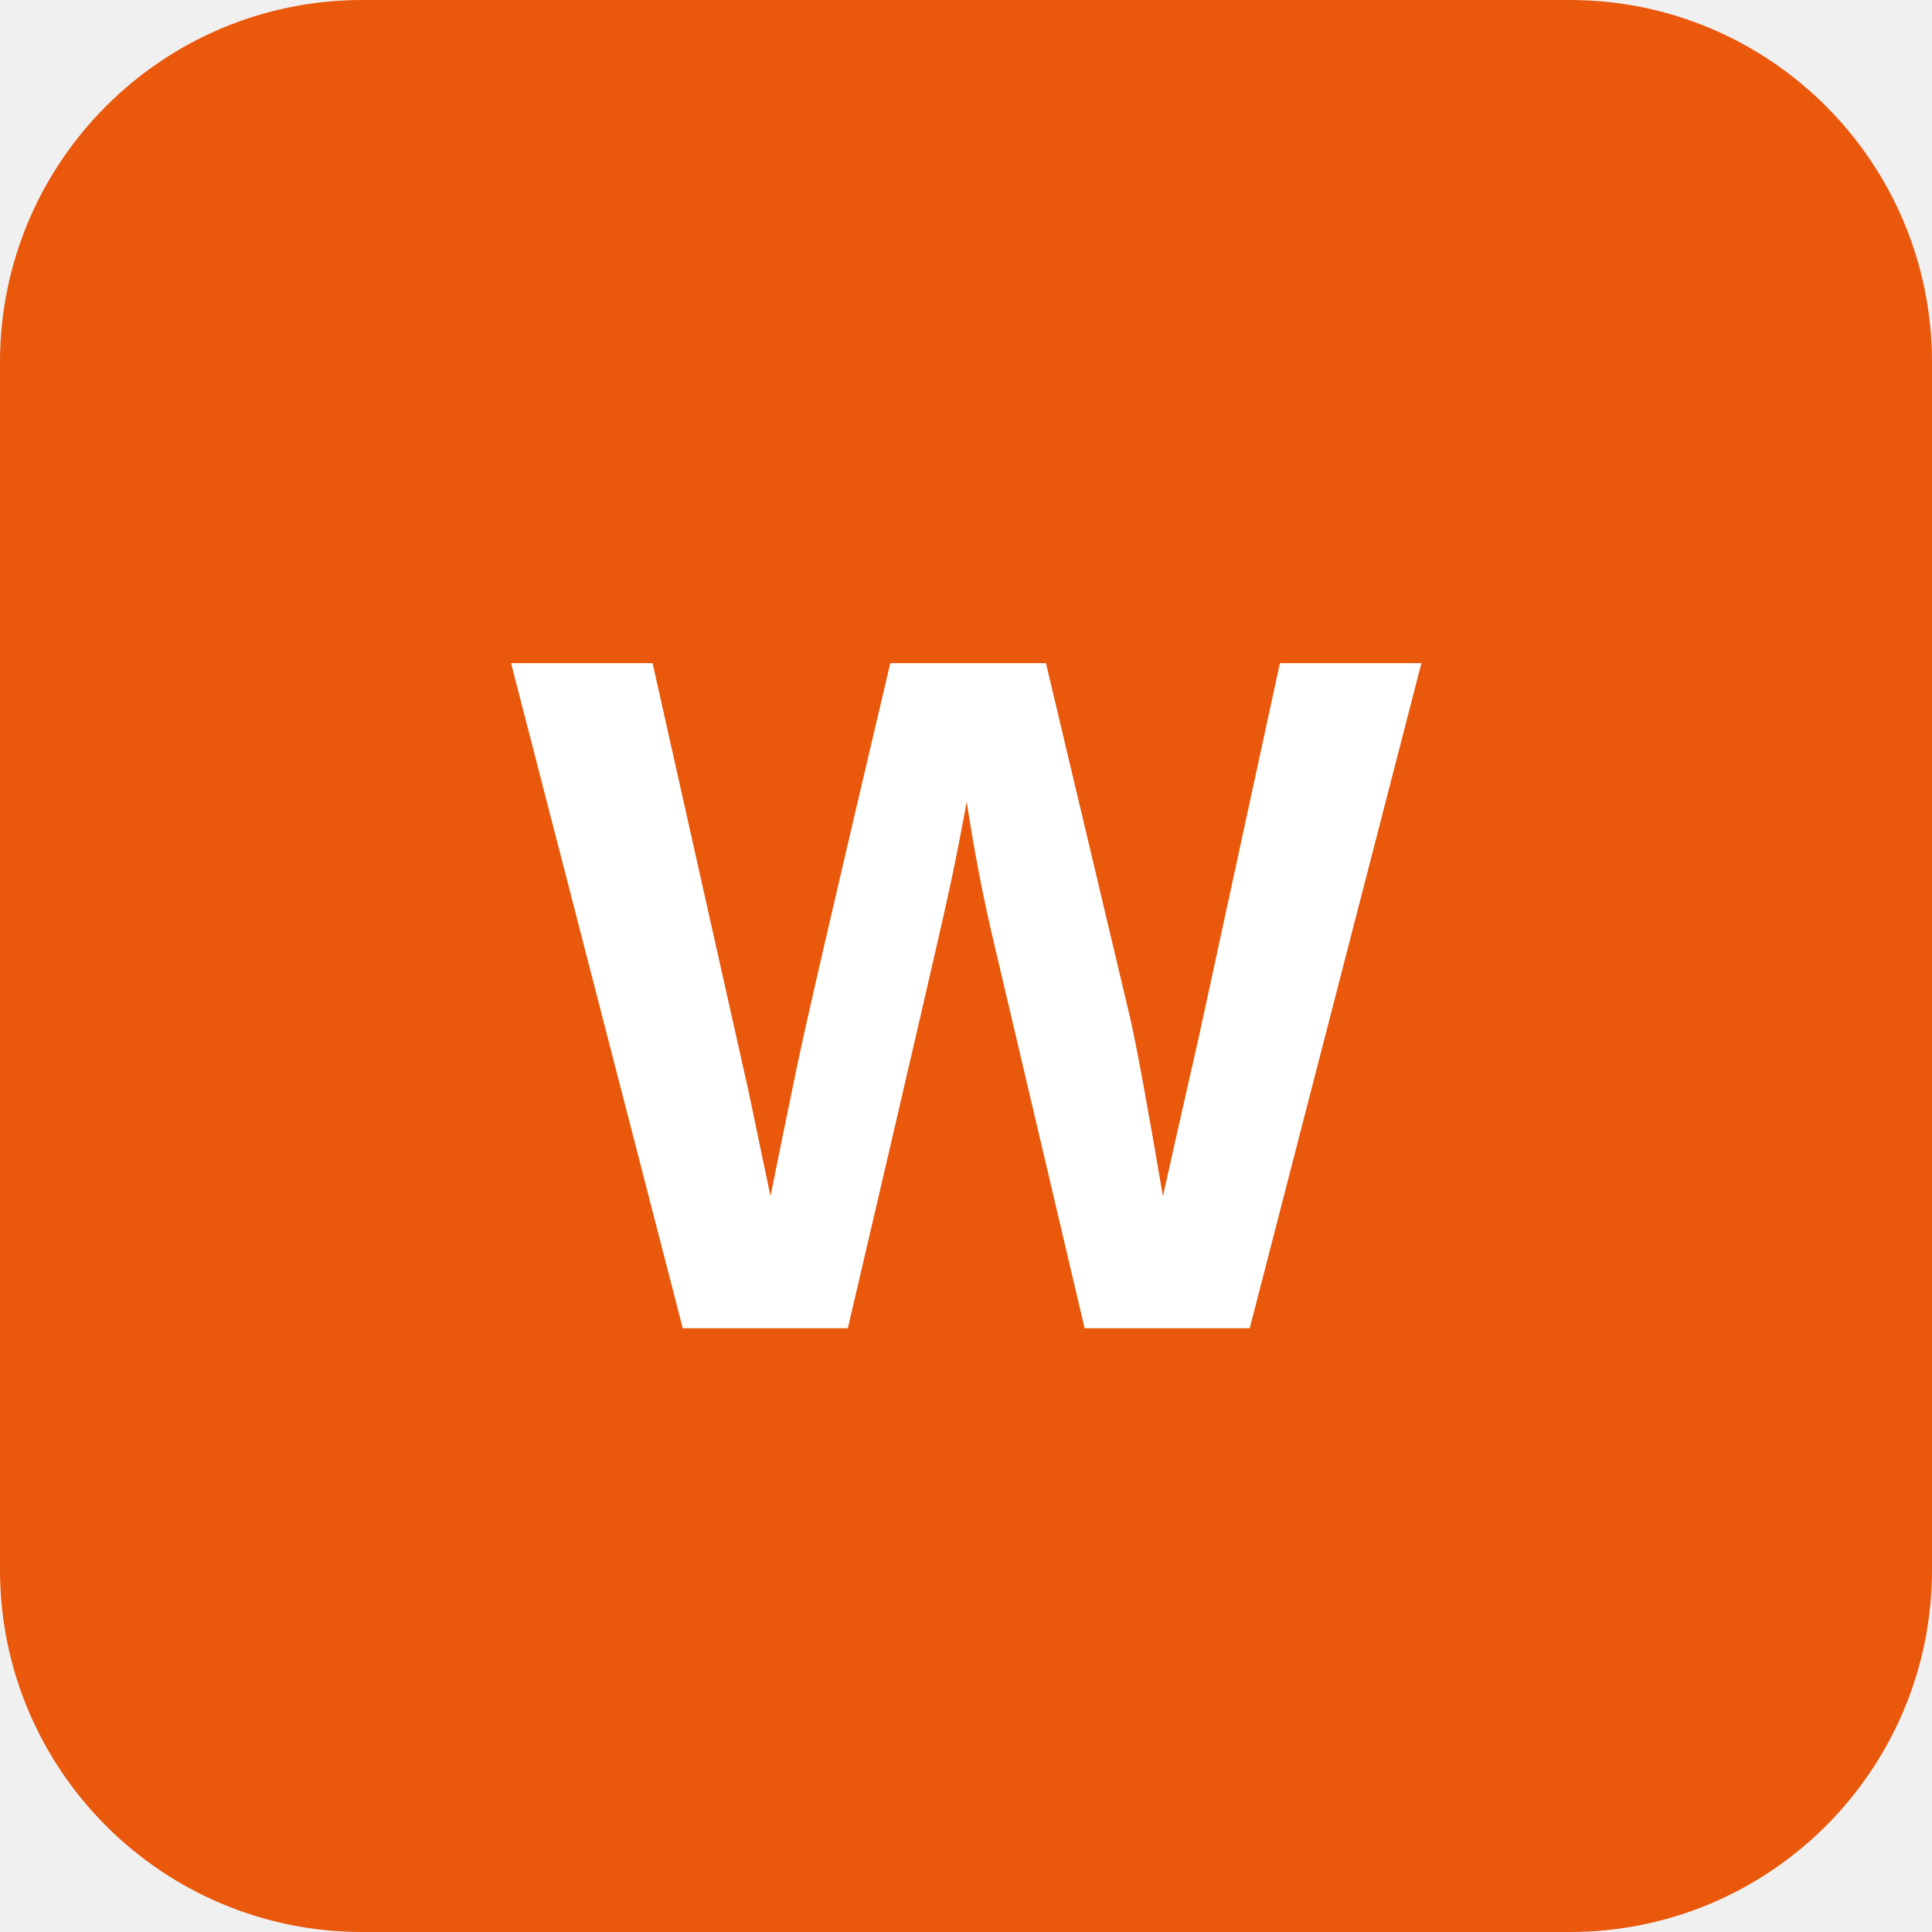
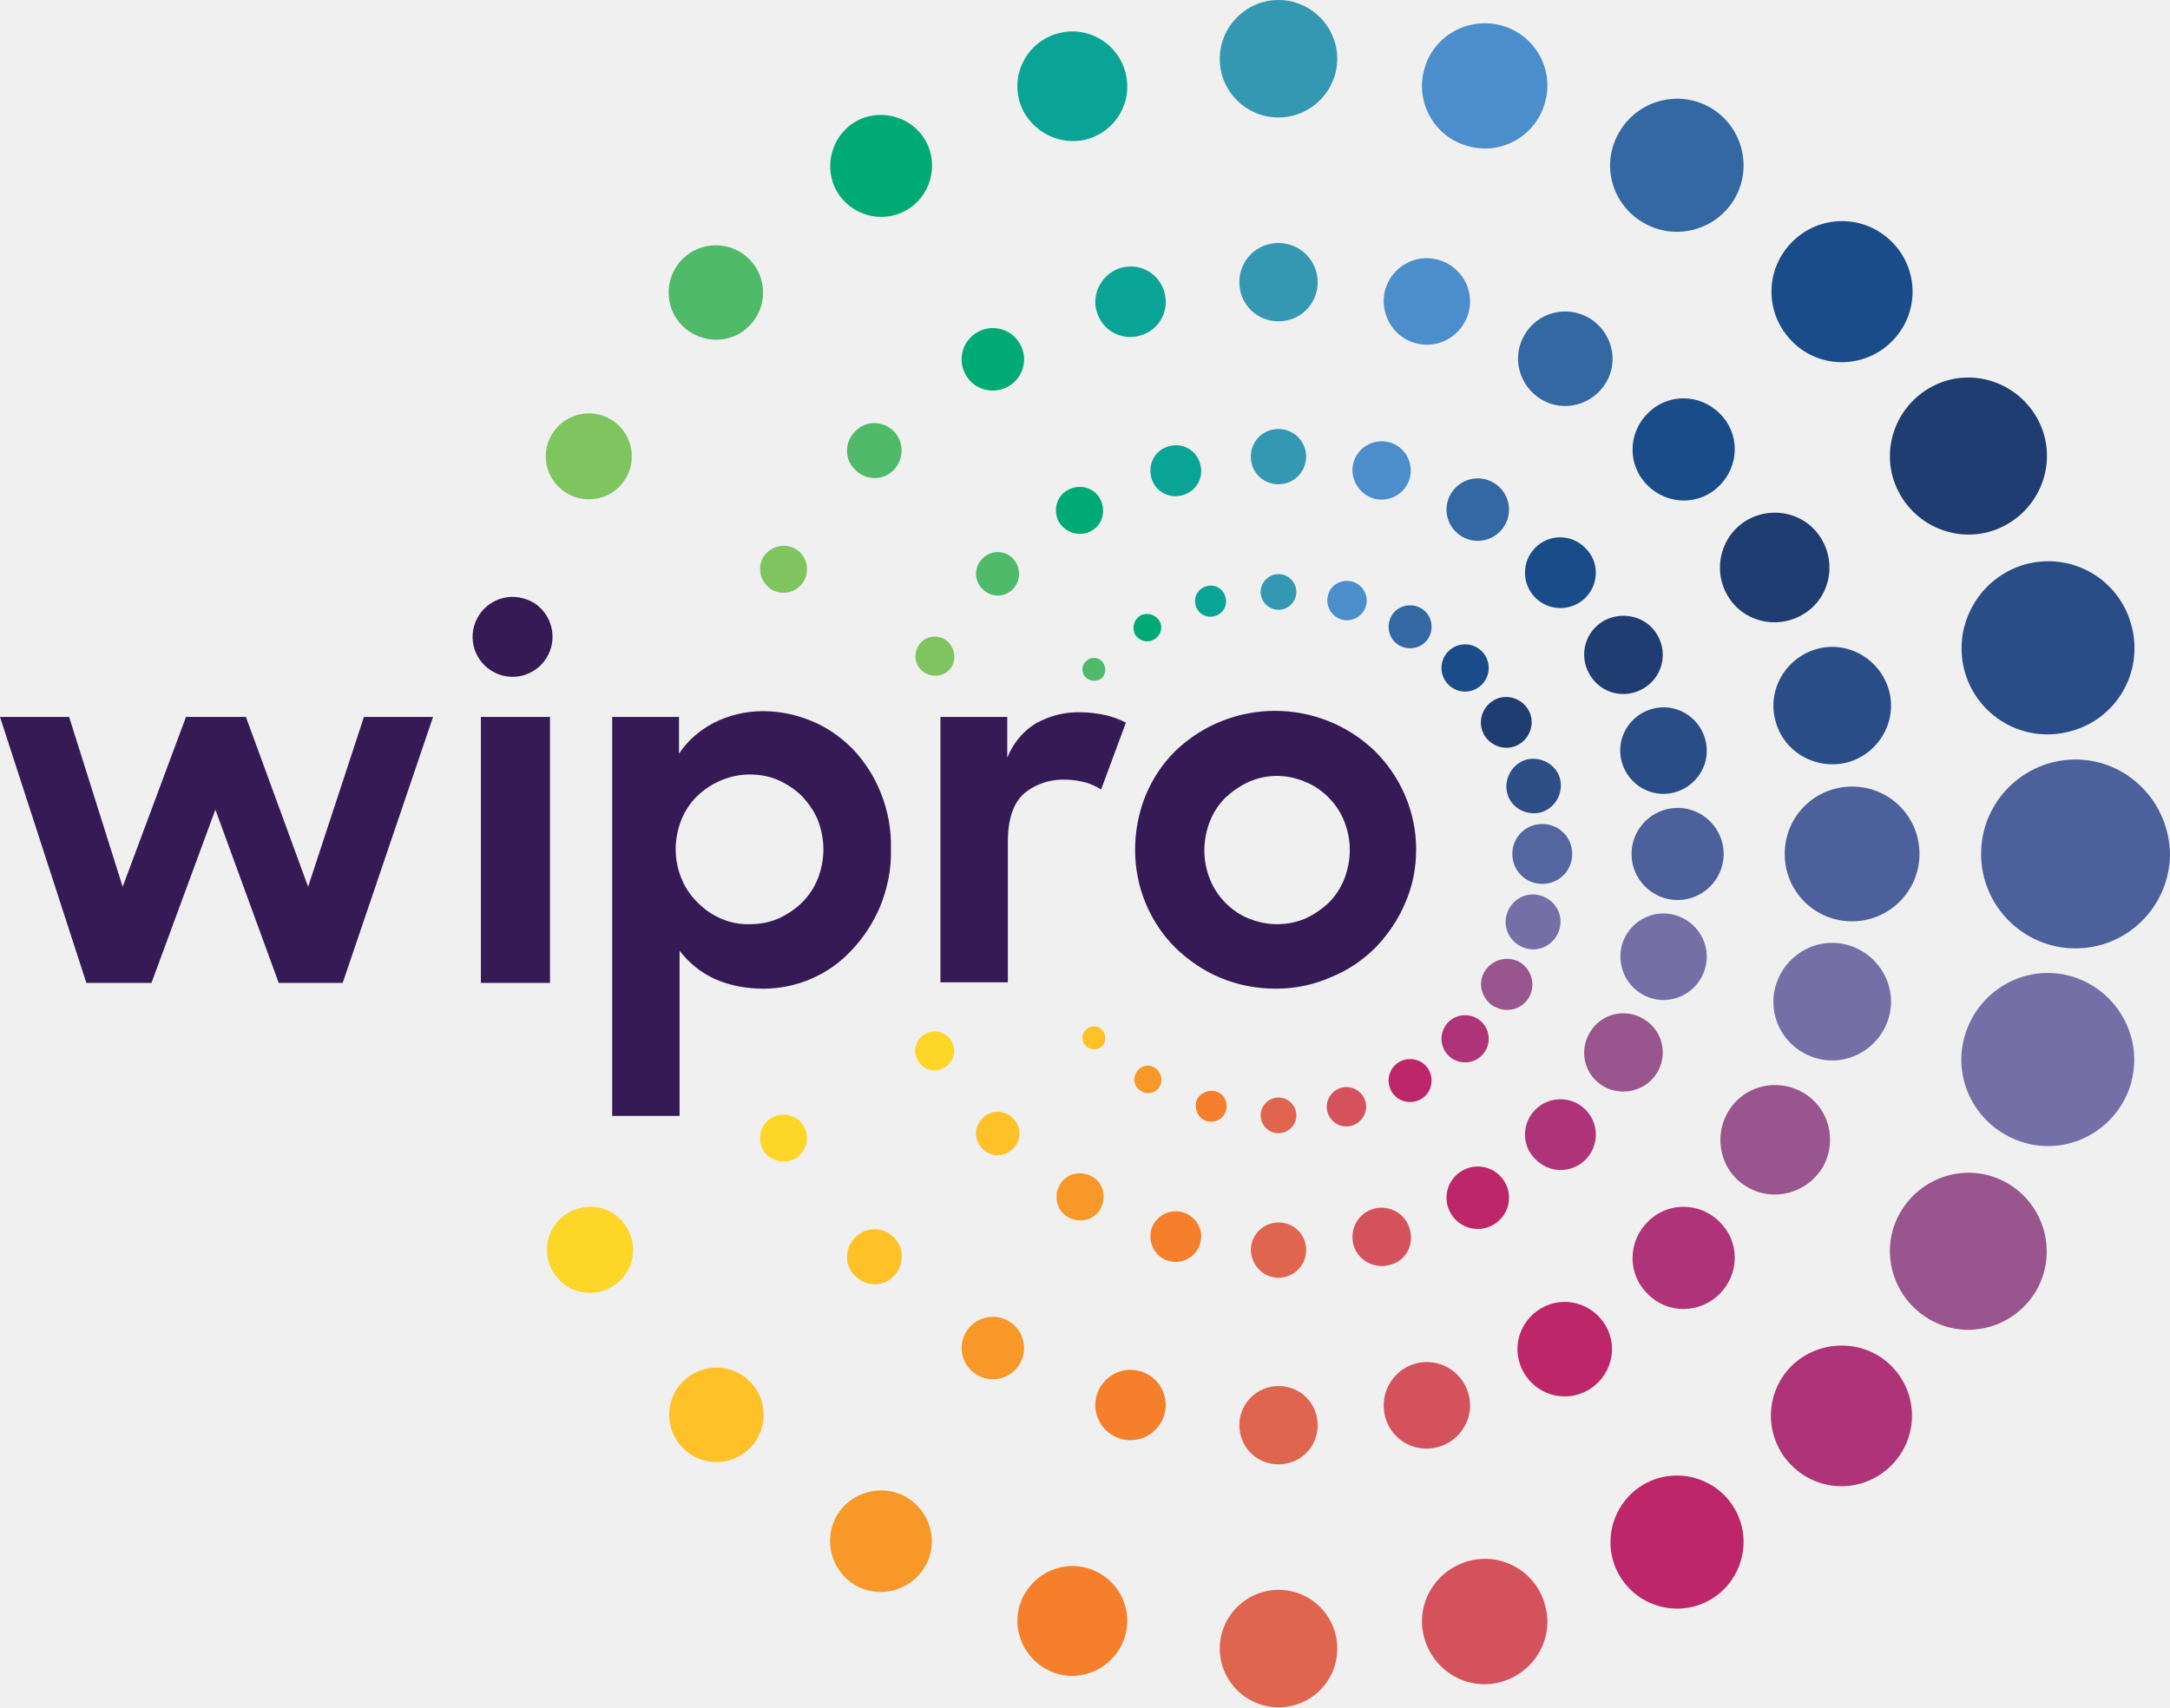
- <svg xmlns="http://www.w3.org/2000/svg" width="32" height="32" viewBox="0 0 32 32" fill="none">
-   <rect width="32" height="32" rx="6" fill="#EA580C" />
-   <text x="16" y="22" font-family="Arial, sans-serif" font-size="16" font-weight="bold" text-anchor="middle" fill="white">W</text>
+ <svg xmlns="http://www.w3.org/2000/svg" id="Layer_1" width="376.8" height="296.5" version="1.1" viewBox="0 0 376.8 296.5" xml:space="preserve">
+   <style id="style997" type="text/css">
+ 	.st0{fill:#2A4C87;}
+ 	.st1{fill:#2E4E88;}
+ 	.st2{fill:#1F3D70;}
+ 	.st3{fill:#194C88;}
+ 	.st4{fill:#3468A3;}
+ 	.st5{fill:#4C8DCB;}
+ 	.st6{fill:#3498B3;}
+ 	.st7{fill:#0AA496;}
+ 	.st8{fill:#00AA75;}
+ 	.st9{fill:#4FBA6A;}
+ 	.st10{fill:#7EC45F;}
+ 	.st11{fill:#4C609B;}
+ 	.st12{fill:#54669F;}
+ 	.st13{fill:#746FA7;}
+ 	.st14{fill:#99558E;}
+ 	.st15{fill:#AF3379;}
+ 	.st16{fill:#BE266A;}
+ 	.st17{fill:#D4525C;}
+ 	.st18{fill:#E0654F;}
+ 	.st19{fill:#F57F2A;}
+ 	.st20{fill:#F89828;}
+ 	.st21{fill:#FEC127;}
+ 	.st22{fill:#FED627;}
+ 	.st23{fill:#351A55;}
+ </style>
+   <path id="path999" class="st0" d="m341.1 116.4c2.1 8 10.3 12.8 18.4 10.6 8-2.1 12.8-10.3 10.6-18.4-2.1-8-10.3-12.8-18.4-10.6-7.9 2.2-12.7 10.4-10.6 18.4z" />
+   <path id="path1001" class="st0" d="m320.8 132.4c5.4-1.5 8.7-7.1 7.2-12.5s-7.1-8.7-12.5-7.2-8.7 7.1-7.2 12.5c1.4 5.4 7 8.6 12.5 7.2z" />
+   <path id="path1003" class="st0" d="m290.8 137.6c4-1.1 6.4-5.2 5.3-9.2s-5.2-6.4-9.2-5.3-6.4 5.2-5.3 9.2 5.2 6.4 9.2 5.3z" />
+   <path id="path1005" class="st1" d="m267.5 141.1c2.5-0.7 4-3.3 3.4-5.8s-3.3-4-5.8-3.4c-2.5 0.7-4 3.3-3.4 5.8s3.2 4 5.8 3.4z" />
+   <path id="path1007" class="st2" d="m330 86c3.8 6.5 12.1 8.8 18.6 5s8.8-12.1 5-18.6-12.1-8.8-18.6-5-8.8 12.1-5 18.6z" />
+   <path id="path1009" class="st2" d="m299.9 103.3c2.6 4.6 8.4 6.1 13 3.5s6.1-8.4 3.5-13-8.4-6.1-13-3.5c-4.5 2.6-6.1 8.4-3.5 13z" />
+   <path id="path1011" class="st2" d="m278.5 107.8c-3.3 1.9-4.4 6-2.5 9.3s6 4.4 9.3 2.5 4.4-6 2.5-9.3c-1.8-3.2-6-4.3-9.3-2.5z" />
+   <path id="path1013" class="st2" d="m259.4 121.6c-2.1 1.2-2.9 3.9-1.7 6s3.9 2.9 6 1.7 2.9-3.9 1.7-6-3.9-2.9-6-1.7z" />
+   <path id="path1015" class="st3" d="m328.5 59.3c4.8-4.8 4.8-12.5 0-17.3s-12.5-4.8-17.3 0-4.8 12.5 0 17.3c4.7 4.8 12.5 4.8 17.3 0z" />
+   <path id="path1017" class="st3" d="m298.6 71.8c-3.5-3.5-9.1-3.5-12.5 0-3.5 3.5-3.5 9.1 0 12.5 3.5 3.5 9.1 3.5 12.5 0 3.5-3.5 3.5-9.1 0-12.5z" />
+   <path id="path1019" class="st3" d="m266.6 95.1c-2.4 2.4-2.4 6.3 0 8.7s6.3 2.4 8.7 0 2.4-6.3 0-8.6c-2.4-2.5-6.3-2.5-8.7-0.1z" />
+   <path id="path1021" class="st3" d="m251.5 118.9c1.6 1.6 4.2 1.6 5.8 0s1.6-4.2 0-5.8-4.2-1.6-5.8 0-1.6 4.2 0 5.8z" />
+   <path id="path1023" class="st4" d="m285.4 38.7c5.5 3.2 12.6 1.3 15.8-4.2s1.3-12.6-4.2-15.8-12.6-1.3-15.8 4.2c-3.3 5.5-1.4 12.6 4.2 15.8-0.1 0 0 0 0 0z" />
+   <path id="path1025" class="st4" d="m264.7 58.2c-2.3 3.9-0.9 8.9 3 11.2s8.9 0.9 11.2-3 0.9-8.9-3-11.2c-4-2.3-9-0.9-11.2 3z" />
+   <path id="path1027" class="st4" d="m259.3 83.8c-2.6-1.5-5.9-0.6-7.4 2s-0.6 5.9 2 7.4 5.9 0.6 7.4-2 0.6-5.9-2-7.4z" />
+   <path id="path1029" class="st4" d="m246.7 105.6c-1.8-1-4.1-0.4-5.1 1.4s-0.4 4.1 1.4 5.1 4.1 0.4 5.1-1.4 0.4-4.1-1.4-5.1z" />
+   <path id="path1031" class="st5" d="m255 25.4c5.8 1.6 11.8-1.9 13.3-7.7 1.6-5.8-1.9-11.8-7.7-13.3s-11.8 1.9-13.3 7.7c-1.6 5.8 1.9 11.8 7.7 13.3z" />
+   <path id="path1033" class="st5" d="m245.8 59.6c4 1.1 8.1-1.3 9.2-5.3s-1.3-8.1-5.3-9.2-8.1 1.3-9.2 5.3c-1 4 1.3 8.1 5.3 9.2z" />
+   <path id="path1035" class="st5" d="m238.6 86.6c2.7 0.7 5.5-0.9 6.2-3.6s-0.9-5.5-3.6-6.2-5.5 0.9-6.2 3.6c-0.7 2.6 0.9 5.4 3.6 6.2z" />
+   <path id="path1037" class="st5" d="m230.6 103.4c-0.5 1.8 0.6 3.7 2.4 4.2s3.7-0.6 4.2-2.4-0.6-3.7-2.4-4.2c-1.9-0.5-3.8 0.6-4.2 2.4z" />
+   <path id="path1039" class="st6" d="m222 20.4c5.6 0 10.2-4.6 10.2-10.2s-4.6-10.2-10.2-10.2-10.2 4.6-10.2 10.2c0 5.7 4.6 10.2 10.2 10.2z" />
+   <path id="path1041" class="st6" d="m222 42.2c-3.8 0-6.8 3-6.8 6.8s3 6.8 6.8 6.8 6.8-3 6.8-6.8c0-3.7-3-6.8-6.8-6.8z" />
+   <path id="path1043" class="st6" d="m226.8 79.3c0-2.6-2.1-4.8-4.8-4.8s-4.8 2.1-4.8 4.8 2.1 4.8 4.8 4.8 4.8-2.2 4.8-4.8z" />
+   <path id="path1045" class="st6" d="m222 99.7c-1.7 0-3.1 1.4-3.1 3.1s1.4 3.1 3.1 3.1 3.1-1.4 3.1-3.1-1.4-3.1-3.1-3.1z" />
+   <path id="path1047" class="st7" d="m188.7 24.2c5.1-1.4 8.1-6.6 6.7-11.7s-6.6-8.1-11.7-6.7-8.1 6.6-6.7 11.7c1.4 5 6.7 8 11.7 6.7z" />
+   <path id="path1049" class="st7" d="m190.4 54c0.9 3.3 4.2 5.2 7.5 4.3s5.2-4.2 4.3-7.5-4.2-5.2-7.5-4.3c-3.2 0.9-5.2 4.3-4.3 7.5z" />
+   <path id="path1051" class="st7" d="m199.9 82.9c0.6 2.4 3.1 3.8 5.4 3.1 2.4-0.6 3.8-3.1 3.1-5.4-0.6-2.4-3.1-3.8-5.4-3.1-2.4 0.6-3.7 3-3.1 5.4v0z" />
+   <path id="path1053" class="st7" d="m207.6 105.1c0.4 1.5 1.9 2.3 3.3 1.9 1.5-0.4 2.3-1.9 1.9-3.3-0.4-1.5-1.9-2.3-3.3-1.9s-2.3 1.8-1.9 3.3z" />
+   <path id="path1055" class="st8" d="m157.4 36.5c4.2-2.4 5.7-7.9 3.3-12.1s-7.9-5.7-12.1-3.3-5.7 7.9-3.3 12.1c2.5 4.3 7.9 5.7 12.1 3.3z" />
+   <path id="path1057" class="st8" d="m175.1 67.1c2.6-1.5 3.5-4.8 2-7.4s-4.8-3.5-7.4-2-3.5 4.8-2 7.4c1.4 2.6 4.8 3.5 7.4 2z" />
+   <path id="path1059" class="st8" d="m189.5 92.2c2-1.1 2.6-3.6 1.5-5.6s-3.6-2.6-5.6-1.5-2.6 3.6-1.5 5.6c1.2 1.9 3.7 2.6 5.6 1.5z" />
+   <path id="path1061" class="st8" d="m201.3 107.8c-0.7-1.1-2.1-1.5-3.3-0.9-1.1 0.7-1.5 2.1-0.9 3.3 0.7 1.1 2.1 1.5 3.2 0.9 1.3-0.7 1.7-2.2 1-3.3z" />
+   <path id="path1063" class="st9" d="m130.1 56.6c3.2-3.2 3.2-8.4 0-11.6s-8.4-3.2-11.6 0-3.2 8.4 0 11.6c3.3 3.2 8.5 3.2 11.6 0z" />
+   <path id="path1065" class="st9" d="m155.2 74.9c-1.9-1.9-4.9-1.9-6.7 0-1.9 1.9-1.9 4.9 0 6.7 1.9 1.9 4.9 1.9 6.7 0s1.8-4.9 0-6.7z" />
+   <path id="path1067" class="st9" d="m175.9 97c-1.5-1.5-3.8-1.5-5.3 0s-1.5 3.8 0 5.3 3.8 1.5 5.3 0c1.4-1.5 1.4-3.8 0-5.3z" />
+   <path id="path1069" class="st9" d="m191.3 114.8c-0.8-0.8-2.1-0.7-2.8 0.1-0.8 0.8-0.7 2.1 0.1 2.8s2 0.7 2.8 0c0.7-0.8 0.7-2.1-0.1-2.9z" />
+   <path id="path1071" class="st10" d="m98.5 85.7c3.6 2.1 8.2 0.8 10.2-2.7 2.1-3.6 0.8-8.2-2.7-10.2-3.6-2.1-8.2-0.8-10.2 2.7-2.1 3.5-0.9 8.1 2.7 10.2z" />
+   <path id="path1073" class="st10" d="m138.1 95.3c-2-1.1-4.4-0.4-5.6 1.5-1.1 2-0.4 4.4 1.5 5.6 2 1.1 4.4 0.5 5.6-1.5 1.1-2 0.4-4.5-1.5-5.6z" />
+   <path id="path1075" class="st10" d="m164 111c-1.6-0.9-3.7-0.4-4.6 1.3-0.9 1.6-0.4 3.7 1.3 4.6 1.6 0.9 3.7 0.4 4.6-1.2s0.3-3.7-1.3-4.7z" />
+   <path id="path1077" class="st11" d="m360.4 131.9c-9 0-16.4 7.3-16.4 16.4 0 9 7.3 16.4 16.4 16.4 9 0 16.3-7.3 16.4-16.3-0.1-9.1-7.4-16.5-16.4-16.5z" />
+   <path id="path1079" class="st11" d="m333.3 148.3c0-6.5-5.2-11.7-11.7-11.7s-11.7 5.2-11.7 11.7 5.2 11.7 11.7 11.7c6.4 0 11.7-5.2 11.7-11.7z" />
+   <path id="path1081" class="st11" d="m291.3 140.3c-4.4 0-8 3.6-8 8s3.6 8 8 8 8-3.6 8-8-3.6-8-8-8z" />
+   <path id="path1083" class="st12" d="m273 148.3c0-2.9-2.3-5.2-5.2-5.2s-5.2 2.3-5.2 5.2 2.3 5.2 5.2 5.2 5.2-2.3 5.2-5.2z" />
+   <path id="path1085" class="st13" d="m359.5 169.5c-8-2.2-16.2 2.6-18.4 10.6s2.6 16.2 10.6 18.4 16.2-2.6 18.4-10.6v-0.1c2.1-7.9-2.7-16.1-10.6-18.3z" />
+   <path id="path1087" class="st13" d="m315.5 183.8c5.4 1.5 11-1.8 12.5-7.2s-1.8-11-7.2-12.5-11 1.8-12.5 7.2 1.7 11 7.2 12.5z" />
+   <path id="path1089" class="st13" d="m286.9 173.4c4 1.1 8.1-1.3 9.2-5.3s-1.3-8.1-5.3-9.2-8.1 1.3-9.2 5.3c-1 4 1.3 8.1 5.3 9.2z" />
+   <path id="path1091" class="st13" d="m265 164.7c2.5 0.7 5.1-0.8 5.8-3.4 0.7-2.5-0.8-5.1-3.4-5.8-2.5-0.7-5.1 0.8-5.8 3.4-0.7 2.4 0.8 5.1 3.4 5.8v0z" />
+   <path id="path1093" class="st14" d="m348.6 205.5c-6.5-3.8-14.8-1.5-18.6 5s-1.5 14.8 5 18.6 14.8 1.5 18.6-5c3.7-6.5 1.5-14.8-5-18.6z" />
+   <path id="path1095" class="st14" d="m316.5 202.7c2.6-4.6 1.1-10.4-3.5-13s-10.4-1.1-13 3.5-1.1 10.4 3.5 13c4.5 2.6 10.3 1 13-3.5z" />
+   <path id="path1097" class="st14" d="m287.8 186.2c1.9-3.3 0.8-7.4-2.5-9.3s-7.4-0.8-9.3 2.5-0.8 7.4 2.5 9.3c3.3 1.8 7.4 0.7 9.3-2.5z" />
+   <path id="path1099" class="st14" d="m265.5 173.2c1.2-2.1 0.5-4.8-1.6-6.1-2.1-1.2-4.8-0.5-6.1 1.6s-0.5 4.8 1.6 6.1h0.1c2.1 1.2 4.8 0.5 6-1.6z" />
+   <path id="path1101" class="st15" d="m311.1 237.2c-4.8 4.8-4.8 12.5 0 17.3s12.5 4.8 17.3 0 4.8-12.5 0-17.3c-4.7-4.7-12.5-4.7-17.3 0z" />
+   <path id="path1103" class="st15" d="m298.6 224.7c3.5-3.5 3.5-9.1 0-12.5-3.5-3.5-9.1-3.5-12.5 0-3.5 3.5-3.5 9.1 0 12.5 3.4 3.5 9 3.5 12.5 0z" />
+   <path id="path1105" class="st15" d="m275.3 201.4c2.4-2.4 2.4-6.3 0-8.7s-6.3-2.4-8.7 0-2.4 6.3 0 8.6c2.4 2.5 6.3 2.5 8.7 0.1z" />
+   <path id="path1107" class="st15" d="m251.5 183.3c1.6 1.6 4.2 1.6 5.8 0s1.6-4.2 0-5.8-4.2-1.6-5.8 0-1.6 4.2 0 5.8z" />
+   <path id="path1109" class="st16" d="m285.4 257.8c-5.5 3.2-7.4 10.3-4.2 15.8s10.3 7.4 15.8 4.2 7.4-10.3 4.2-15.8-10.3-7.4-15.8-4.2z" />
+   <path id="path1111" class="st16" d="m278.8 230.2c-2.3-3.9-7.2-5.3-11.2-3-3.9 2.3-5.3 7.2-3 11.2 2.3 3.9 7.2 5.3 11.2 3 3.9-2.3 5.3-7.3 3-11.2z" />
+   <path id="path1113" class="st16" d="m259.3 212.7c2.6-1.5 3.5-4.8 2-7.4s-4.8-3.5-7.4-2-3.5 4.8-2 7.4 4.8 3.5 7.4 2z" />
+   <path id="path1115" class="st16" d="m243 184.4c-1.8 1-2.4 3.3-1.4 5.1s3.3 2.4 5.1 1.4 2.4-3.3 1.4-5.1-3.3-2.4-5.1-1.4z" />
+   <path id="path1117" class="st17" d="m255 271.1c-5.8 1.6-9.3 7.5-7.7 13.3s7.5 9.3 13.3 7.7 9.3-7.5 7.7-13.3c-1.5-5.8-7.5-9.3-13.3-7.7z" />
+   <path id="path1119" class="st17" d="m249.7 251.3c4-1.1 6.4-5.2 5.3-9.2s-5.2-6.4-9.2-5.3-6.3 5.2-5.3 9.2c1.1 4.1 5.2 6.4 9.2 5.3v0z" />
+   <path id="path1121" class="st17" d="m244.8 213.5c-0.7-2.7-3.5-4.3-6.2-3.6s-4.3 3.5-3.6 6.2 3.5 4.3 6.2 3.6c2.8-0.6 4.4-3.4 3.6-6.2v0z" />
+   <path id="path1123" class="st17" d="m237.1 191.3c-0.5-1.8-2.4-2.9-4.2-2.4s-2.9 2.4-2.4 4.2 2.3 2.9 4.2 2.4c1.8-0.5 2.9-2.4 2.4-4.2z" />
+   <path id="path1125" class="st18" d="m222 276.1c-5.6 0-10.2 4.6-10.2 10.2s4.6 10.2 10.2 10.2 10.2-4.5 10.2-10.2c0-5.6-4.5-10.2-10.2-10.2z" />
+   <path id="path1127" class="st18" d="m215.2 247.5c0 3.8 3 6.8 6.8 6.8s6.8-3 6.8-6.8-3-6.8-6.8-6.8c-3.7 0-6.8 3-6.8 6.8z" />
+   <path id="path1129" class="st18" d="m222 221.9c2.6 0 4.8-2.1 4.8-4.8s-2.1-4.8-4.8-4.8c-2.6 0-4.8 2.1-4.8 4.8 0.1 2.7 2.2 4.8 4.8 4.8v0z" />
+   <path id="path1131" class="st18" d="m222 190.6c-1.7 0-3.1 1.4-3.1 3.1s1.4 3.1 3.1 3.1 3.1-1.4 3.1-3.1-1.4-3.1-3.1-3.1z" />
+   <path id="path1133" class="st19" d="m188.7 272.3c-5.1-1.4-10.3 1.7-11.7 6.7-1.4 5.1 1.7 10.3 6.7 11.7 5.1 1.4 10.3-1.7 11.7-6.7 1.4-5.1-1.6-10.3-6.7-11.7z" />
+   <path id="path1135" class="st19" d="m197.9 238.1c-3.3-0.9-6.6 1.1-7.5 4.3-0.9 3.3 1.1 6.6 4.3 7.5 3.3 0.9 6.6-1.1 7.5-4.3s-1-6.6-4.3-7.5z" />
+   <path id="path1137" class="st19" d="m205.3 210.5c-2.4-0.6-4.8 0.8-5.4 3.1-0.6 2.4 0.8 4.8 3.1 5.4 2.4 0.6 4.8-0.8 5.4-3.1 0.7-2.3-0.7-4.7-3.1-5.4z" />
+   <path id="path1139" class="st19" d="m212.9 192.8c0.4-1.5-0.5-3-1.9-3.3s-3 0.5-3.3 1.9 0.5 3 1.9 3.3c1.4 0.4 2.9-0.4 3.3-1.9z" />
+   <path id="path1141" class="st20" d="m157.4 260c-4.2-2.4-9.6-1-12.1 3.2-2.4 4.2-1 9.6 3.2 12.1 4.2 2.4 9.6 1 12.1-3.2s1-9.6-3.2-12.1z" />
+   <path id="path1143" class="st20" d="m175.1 229.4c-2.6-1.5-5.9-0.6-7.4 2s-0.6 5.9 2 7.4 5.9 0.6 7.4-2 0.6-5.9-2-7.4z" />
+   <path id="path1145" class="st20" d="m185.5 211.4c2 1.1 4.5 0.5 5.6-1.5s0.5-4.5-1.5-5.6-4.5-0.5-5.6 1.5-0.5 4.5 1.5 5.6z" />
+   <path id="path1147" class="st20" d="m200.5 185.4c-1.1-0.7-2.6-0.3-3.2 0.9-0.7 1.1-0.3 2.6 0.9 3.2 1.1 0.7 2.6 0.3 3.2-0.9 0.6-1 0.2-2.5-0.9-3.2v0z" />
+   <path id="path1149" class="st21" d="m118.6 239.9c-3.2 3.2-3.2 8.4 0 11.6s8.4 3.2 11.6 0 3.2-8.4 0-11.6-8.4-3.2-11.6 0z" />
+   <path id="path1151" class="st21" d="m148.5 214.9c-1.9 1.9-1.9 4.9 0 6.7 1.9 1.9 4.9 1.9 6.7 0s1.9-4.9 0-6.7c-1.8-1.9-4.9-1.9-6.7 0z" />
+   <path id="path1153" class="st21" d="m170.6 194.2c-1.5 1.5-1.5 3.8 0 5.3s3.8 1.5 5.3 0 1.5-3.8 0-5.3-3.9-1.5-5.3 0z" />
+   <path id="path1155" class="st21" d="m191.3 178.8c-0.8-0.8-2.1-0.7-2.8 0.1-0.8 0.8-0.7 2.1 0.1 2.8s2 0.7 2.8 0c0.7-0.8 0.7-2.1-0.1-2.9z" />
+   <path id="path1157" class="st22" d="m98.7 210.6c-3.6 2.1-4.8 6.6-2.7 10.2s6.6 4.8 10.2 2.7 4.8-6.6 2.7-10.2c-2-3.6-6.6-4.8-10.2-2.7z" />
+   <path id="path1159" class="st22" d="m134 194.1c-1.9 1.1-2.6 3.6-1.5 5.6 1.1 1.9 3.6 2.6 5.6 1.5 1.9-1.1 2.6-3.6 1.5-5.6-1.1-1.9-3.6-2.6-5.6-1.5z" />
+   <path id="path1161" class="st22" d="m160.6 179.6c-1.6 0.9-2.2 3-1.2 4.6 0.9 1.6 3 2.2 4.6 1.2 1.6-0.9 2.2-3 1.2-4.6-0.9-1.6-3-2.2-4.6-1.2z" />
+   <path id="path1163" class="st23" d="m83.5 124.5h12v46.2h-12zm7.3-20.6c-3.7-1-7.5 1.2-8.5 4.9s1.2 7.5 4.9 8.5 7.5-1.2 8.5-4.9-1.2-7.6-4.9-8.5zm41.8 67.8c-2.9 0-5.8-0.5-8.5-1.7-2.4-1.1-4.5-2.8-6.1-4.9v28.7h-11.7v-69.3h11.6v6.4c1.5-2.3 3.6-4.1 6.1-5.4 2.6-1.3 5.5-2 8.5-2 2.9 0 5.7 0.6 8.4 1.7s5.1 2.8 7.1 4.8c2.1 2.2 3.8 4.8 4.9 7.6 1.3 3.2 1.9 6.5 1.8 9.9 0.1 3.4-0.6 6.8-1.9 10-1.2 2.8-2.9 5.4-5 7.6-3.9 4.2-9.5 6.6-15.2 6.6zm-2.4-11.2c1.7 0 3.4-0.3 5-1 1.5-0.7 2.9-1.6 4.1-2.8s2.1-2.6 2.7-4.1c1.3-3.3 1.3-6.9 0-10.2-0.6-1.5-1.6-2.9-2.7-4.1-1.2-1.2-2.6-2.1-4.1-2.8-1.6-0.7-3.3-1-5-1-3.4 0-6.7 1.4-9.2 3.8-1.2 1.2-2.1 2.6-2.7 4.1-1.3 3.3-1.3 6.9 0 10.1 0.6 1.5 1.5 2.9 2.7 4.1 2.5 2.6 5.8 4 9.2 3.9zm33.1-36h11.6v7.1c1-2.5 2.7-4.6 5-6 2.4-1.3 5-2 7.8-1.9 1.5 0 2.9 0.2 4.3 0.5 1.2 0.3 2.4 0.7 3.5 1.3l-4.3 11.6c-0.8-0.5-1.7-0.9-2.6-1.2-1.2-0.3-2.4-0.5-3.6-0.5-2.7-0.1-5.3 0.8-7.3 2.5-1.8 1.7-2.7 4.5-2.7 8.3v24.4h-11.7zm58.3 47.2c-3.3 0-6.6-0.6-9.7-1.9-2.9-1.2-5.5-3-7.8-5.2-4.5-4.5-7-10.6-7-17 0-3.2 0.6-6.4 1.8-9.4 1.2-2.9 2.9-5.5 5.1-7.7 9.7-9.4 25.1-9.4 34.8 0 4.5 4.5 7.1 10.6 7.1 17 0 3.2-0.6 6.4-1.9 9.3-1.2 2.9-3 5.5-5.1 7.7-2.2 2.2-4.8 4-7.8 5.2-2.9 1.3-6.2 2-9.5 2zm0.1-11.2c1.7 0 3.4-0.3 5-1 1.5-0.7 2.8-1.6 4-2.7 1.2-1.2 2.1-2.6 2.7-4.1 1.3-3.3 1.3-6.9 0-10.1-0.6-1.5-1.5-2.9-2.7-4.1s-2.5-2.1-4-2.7c-3.2-1.4-6.8-1.4-9.9 0-1.5 0.7-2.8 1.6-4 2.7-1.2 1.2-2.1 2.6-2.7 4.1-1.3 3.3-1.3 6.9 0 10.1 0.6 1.5 1.5 2.9 2.7 4.1s2.5 2.1 4 2.7 3.2 1 4.9 1zm-221.7-36h12l9.3 29.5 11-29.5h10.4l10.8 29.5 9.7-29.5h12l-15.7 46.2h-11.1l-11-30.1-11.1 30.1h-11.3z" />
</svg>
